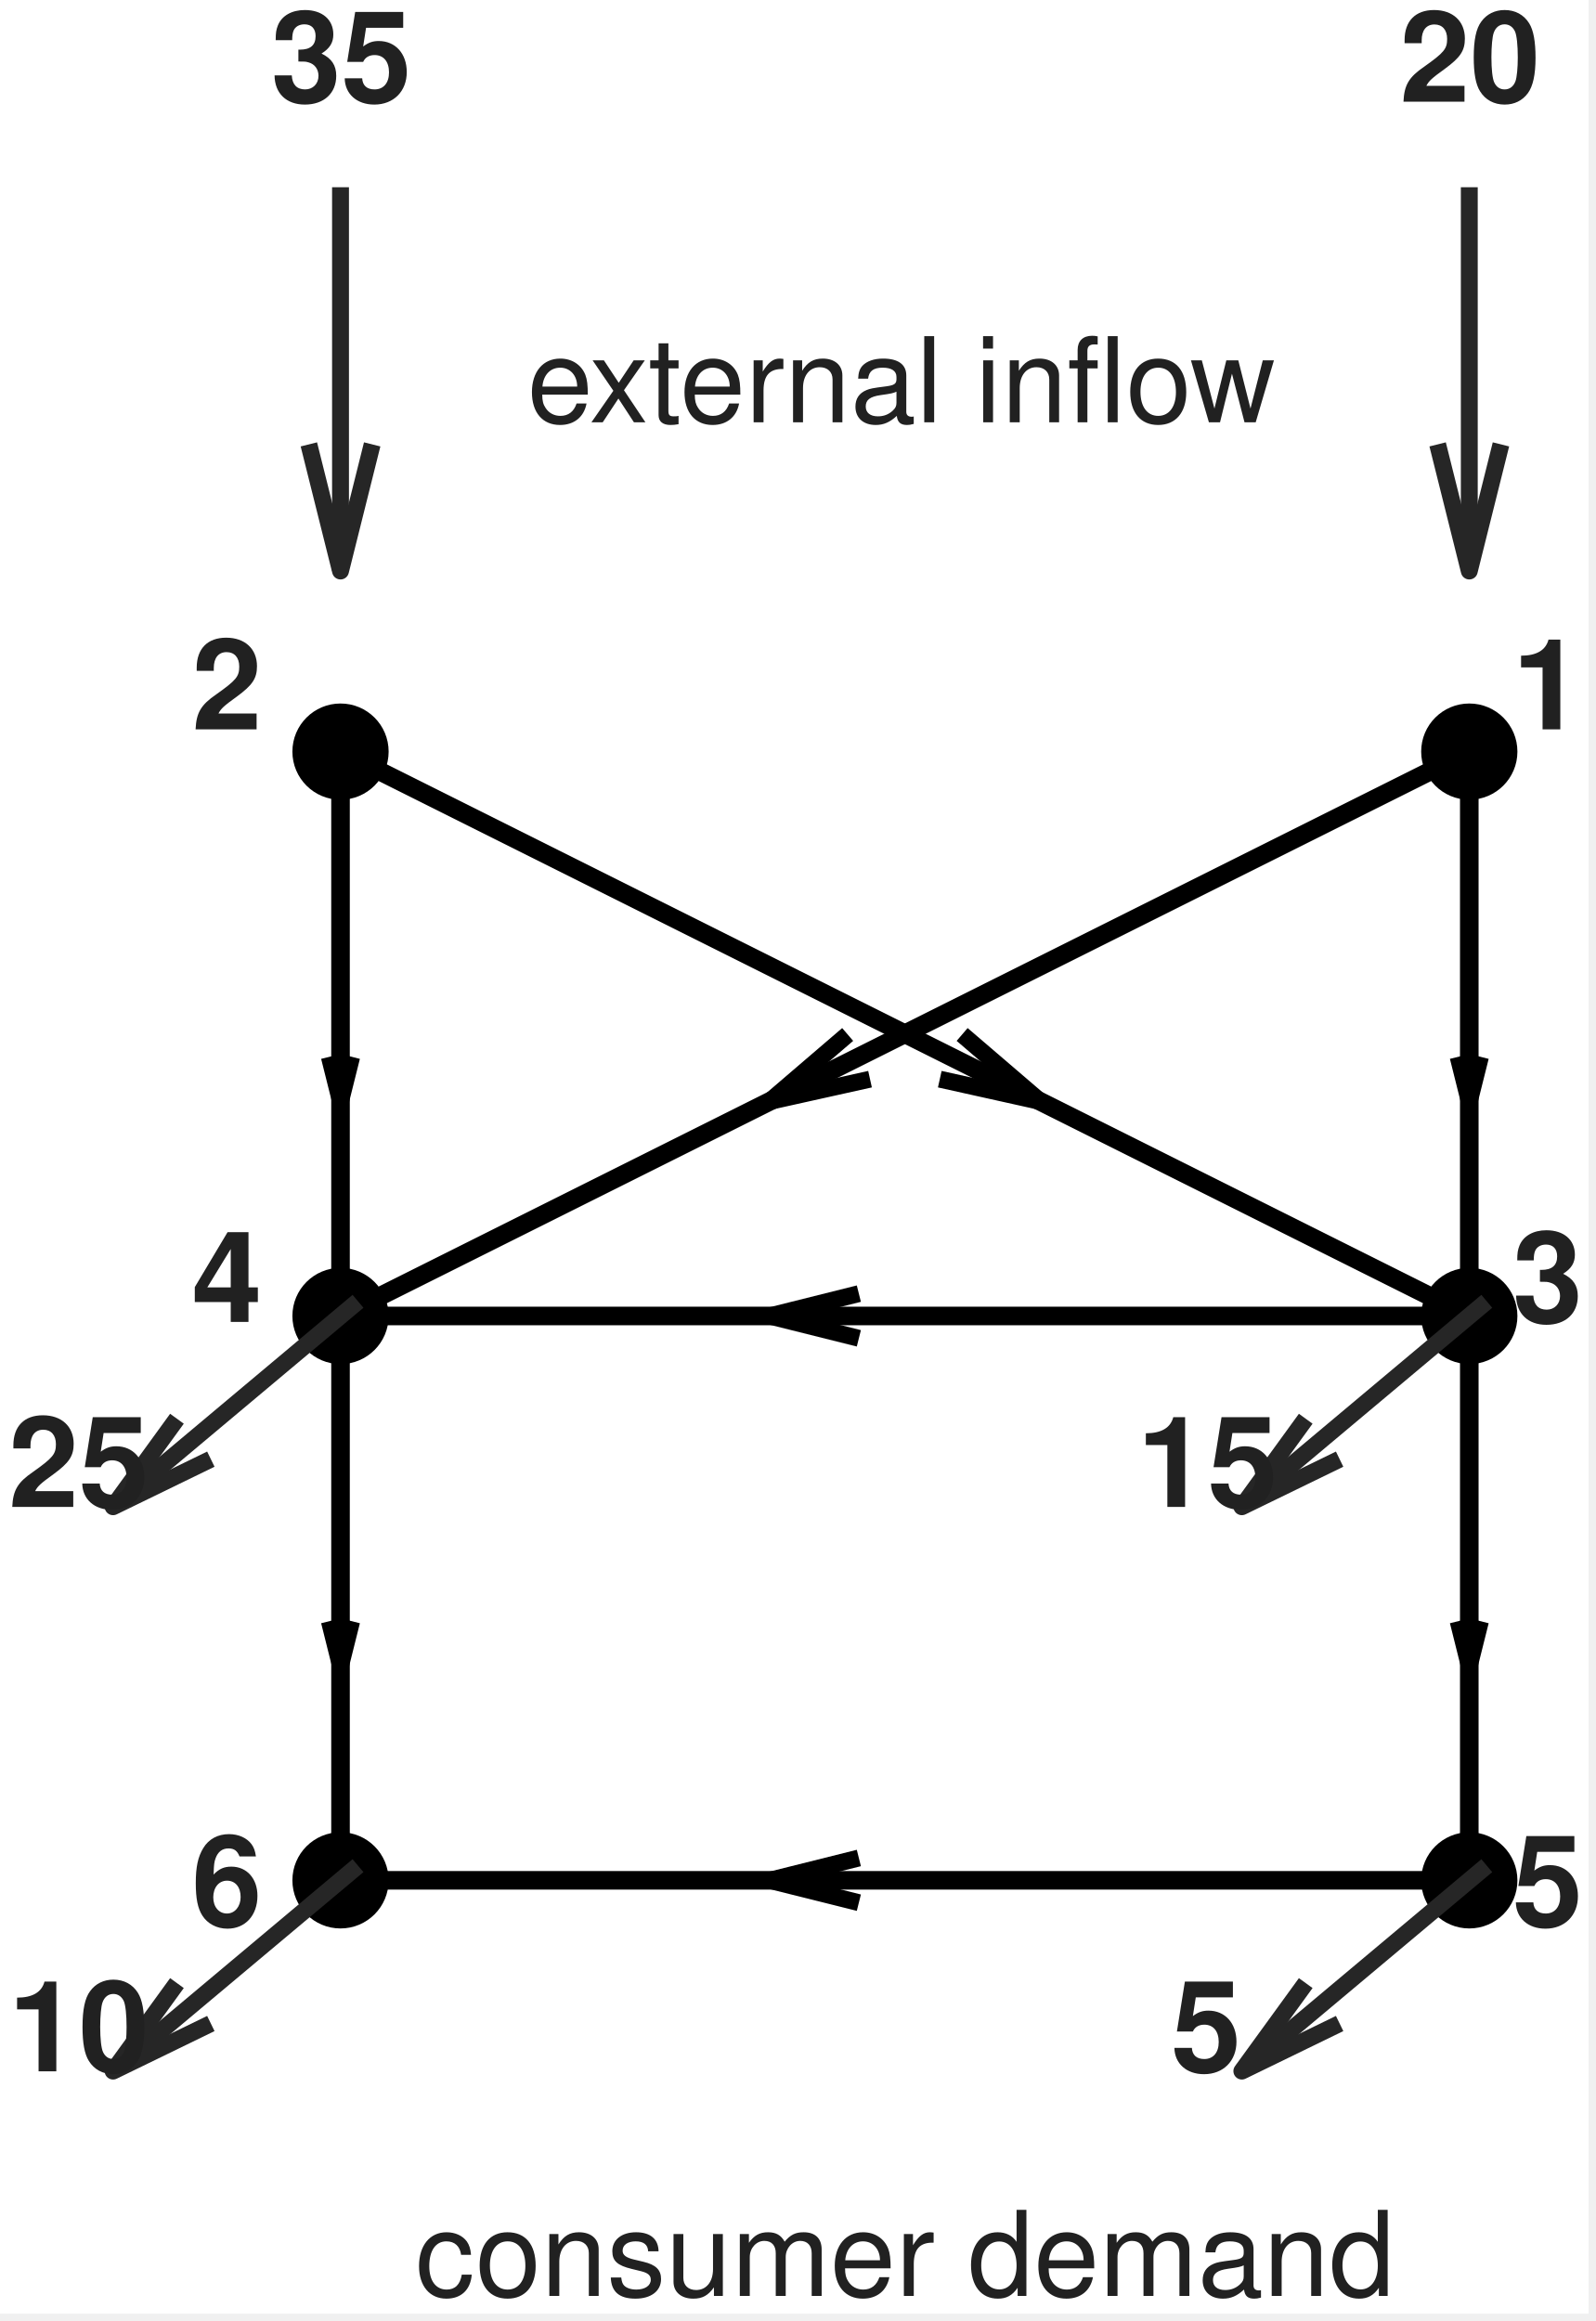
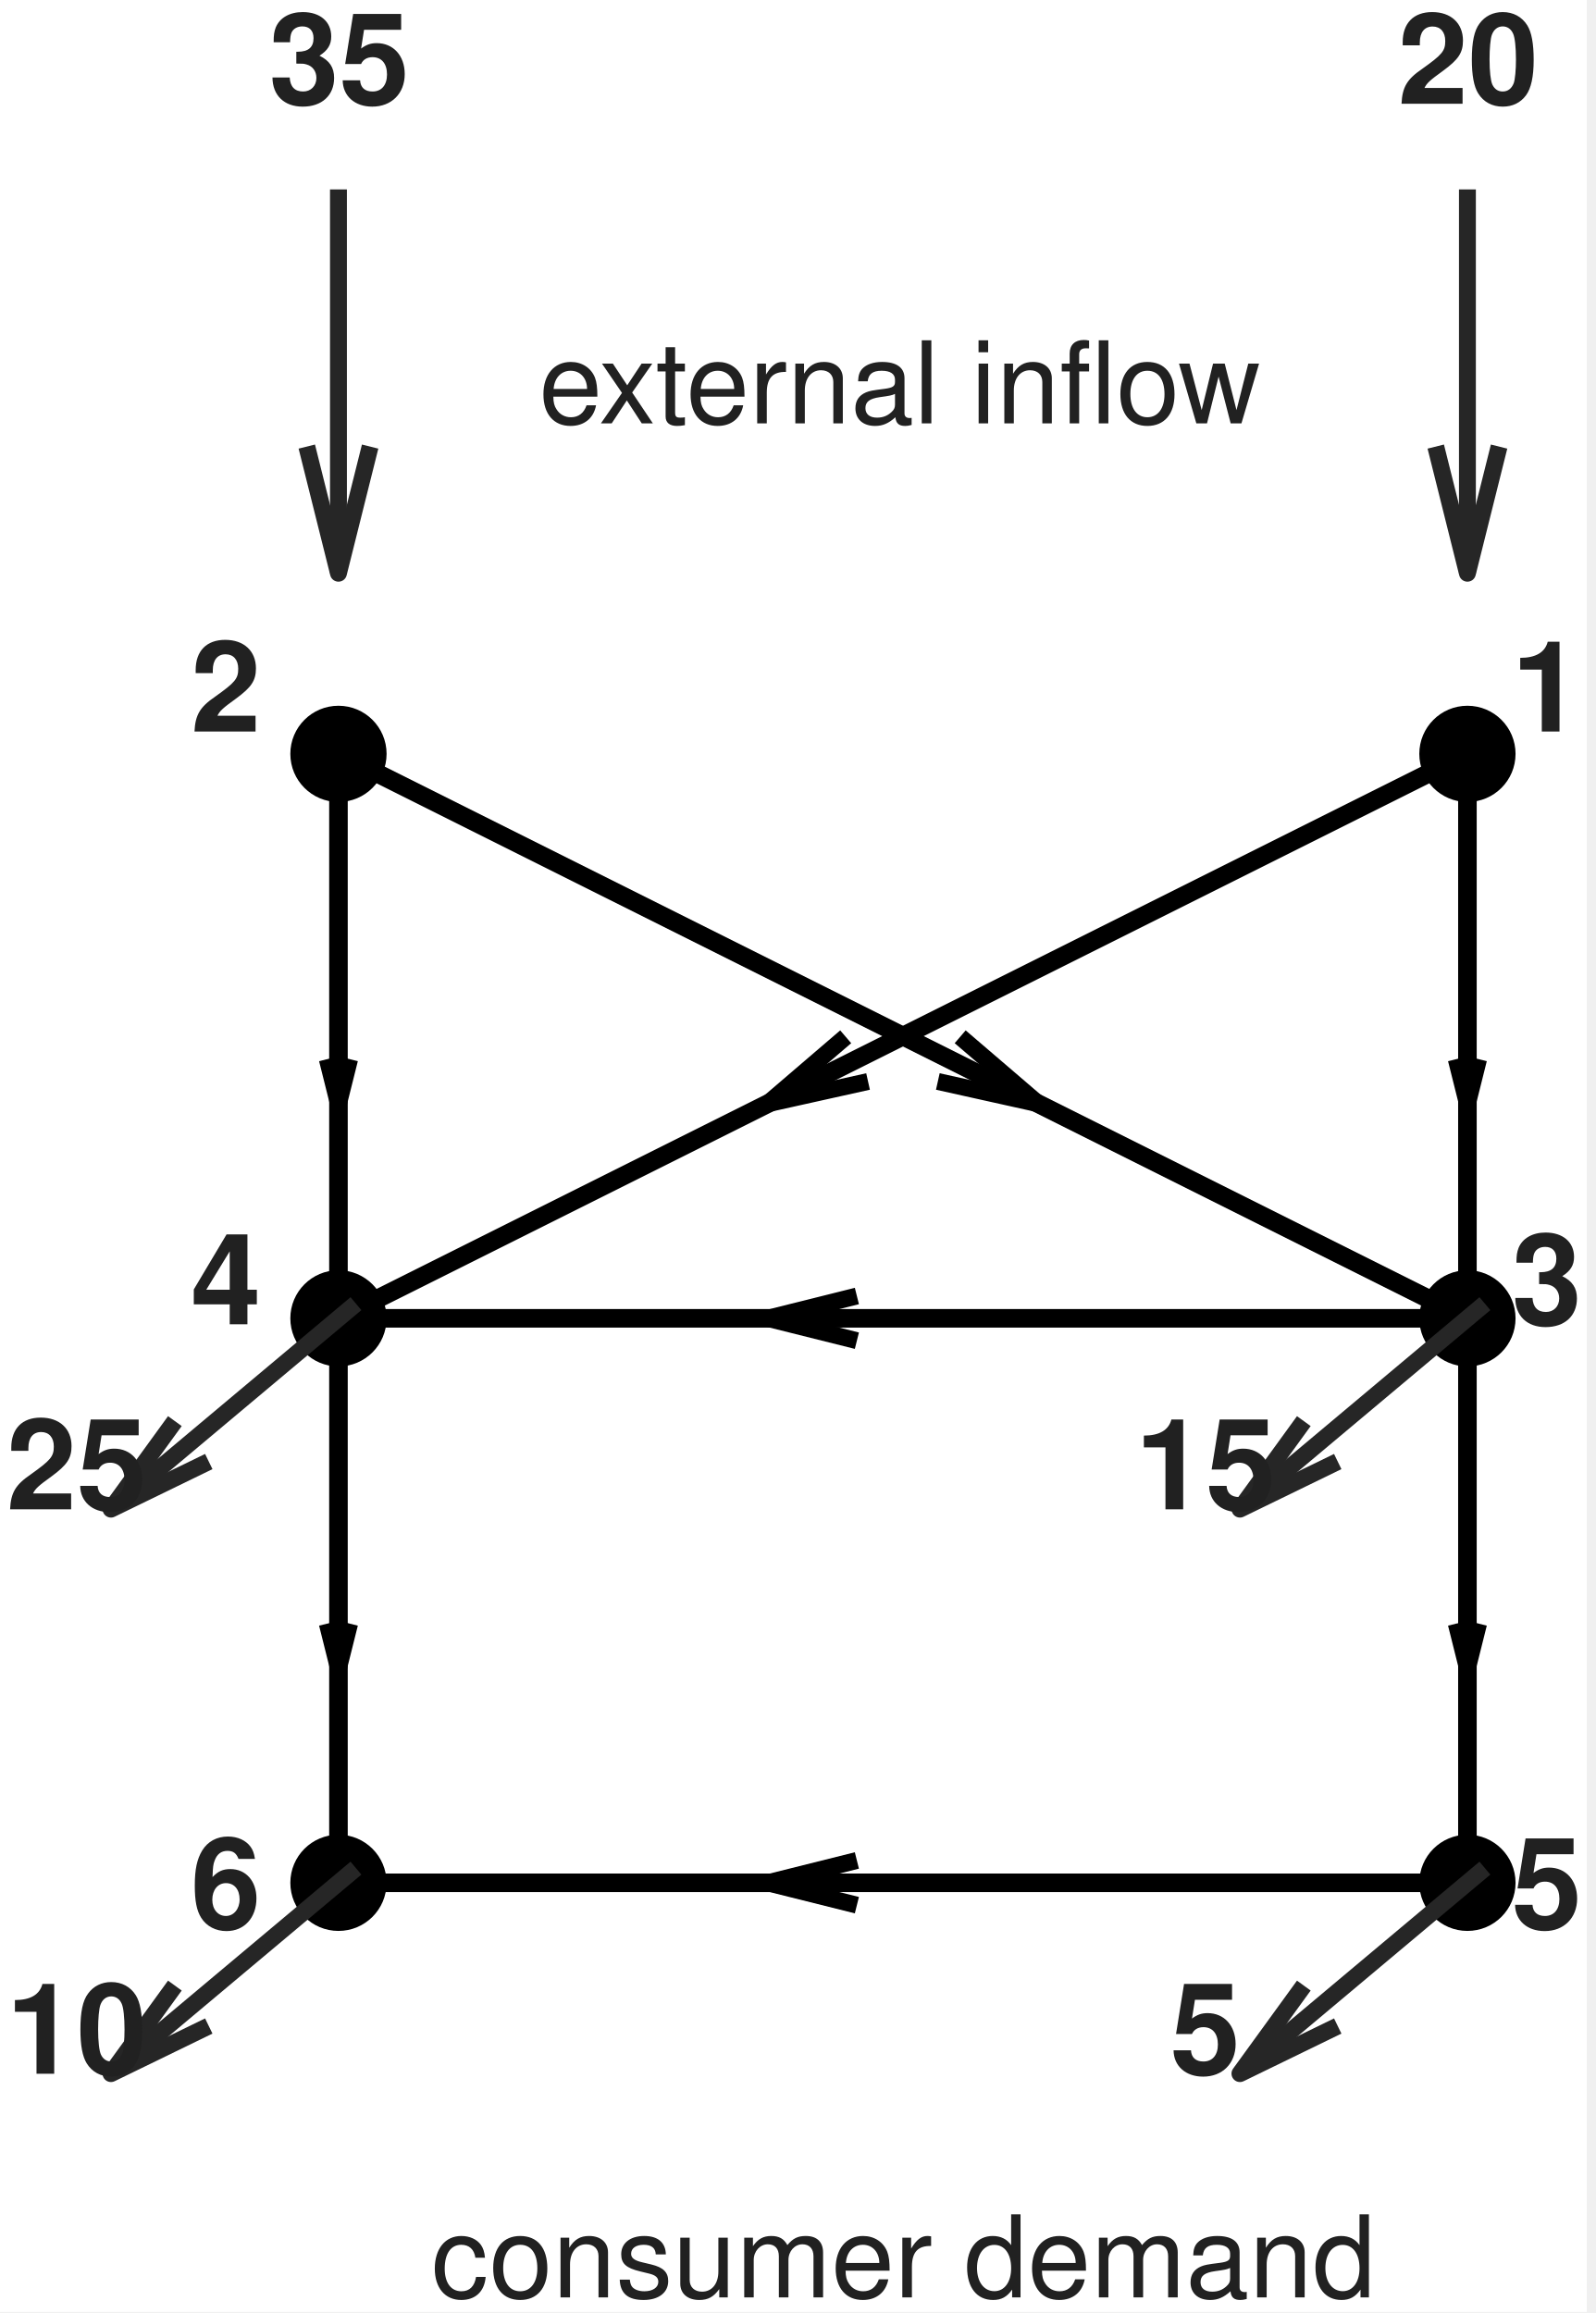
- <svg xmlns="http://www.w3.org/2000/svg" width="66.675mm" height="97.014mm" viewBox="0 0 189 275" version="1.1">
+ <svg xmlns="http://www.w3.org/2000/svg" width="66.675mm" height="96.661mm" viewBox="0 0 189 274" version="1.1">
  <defs>
</defs>
  <g fill="none" stroke="black" stroke-width="1" fill-rule="evenodd" stroke-linecap="square" stroke-linejoin="bevel">
-     <g fill="#ffffff" fill-opacity="1" stroke="none" transform="matrix(0.5,0,0,0.5,-98.2892,-23.3735)" font-family=".AppleSystemUIFont" font-size="13" font-weight="400" font-style="normal">
-       <path vector-effect="none" fill-rule="evenodd" d="M195,45 L573,45 L573,595 L195,595 L195,45" />
+     <g fill="#ffffff" fill-opacity="1" stroke="none" transform="matrix(0.75,0,0,0.75,-98.5392,-23.1235)" font-family=".AppleSystemUIFont" font-size="13" font-weight="400" font-style="normal">
+       <path vector-effect="none" fill-rule="evenodd" d="M130,29 L382,29 L382,396 L130,396 L130,29" />
    </g>
-     <g fill="#000000" fill-opacity="1" stroke="#000000" stroke-opacity="1" stroke-width="4.4" stroke-linecap="butt" stroke-linejoin="round" transform="matrix(0.5,0,0,0.5,-98.2892,-23.3735)" font-family=".AppleSystemUIFont" font-size="13" font-weight="400" font-style="normal">
-       <polyline fill="none" vector-effect="none" points="544.735,224.855 544.735,358.59 " />
+     <g fill="#000000" fill-opacity="1" stroke="#000000" stroke-opacity="1" stroke-width="2.933" stroke-linecap="butt" stroke-linejoin="round" transform="matrix(0.75,0,0,0.75,-98.5392,-23.1235)" font-family=".AppleSystemUIFont" font-size="13" font-weight="400" font-style="normal">
+       <polyline fill="none" vector-effect="none" points="363.157,149.904 363.157,239.06 " />
    </g>
-     <g fill="none" stroke="#000000" stroke-opacity="1" stroke-width="4" stroke-linecap="butt" stroke-linejoin="round" transform="matrix(0.5,0,0,0.5,-98.2892,-23.3735)" font-family=".AppleSystemUIFont" font-size="13" font-weight="400" font-style="normal">
-       <polyline fill="none" vector-effect="none" points="547.383,297.179 544.735,307.771 542.087,297.179 " />
+     <g fill="none" stroke="#000000" stroke-opacity="1" stroke-width="2.667" stroke-linecap="butt" stroke-linejoin="round" transform="matrix(0.75,0,0,0.75,-98.5392,-23.1235)" font-family=".AppleSystemUIFont" font-size="13" font-weight="400" font-style="normal">
+       <polyline fill="none" vector-effect="none" points="364.922,198.12 363.157,205.181 361.391,198.12 " />
    </g>
-     <g fill="#000000" fill-opacity="1" stroke="#000000" stroke-opacity="1" stroke-width="4" stroke-linecap="butt" stroke-linejoin="round" transform="matrix(0.5,0,0,0.5,-98.2892,-23.3735)" font-family=".AppleSystemUIFont" font-size="13" font-weight="400" font-style="normal">
-       <polyline fill="none" vector-effect="none" points="544.735,275.675 544.735,307.771 " />
+     <g fill="#000000" fill-opacity="1" stroke="#000000" stroke-opacity="1" stroke-width="2.667" stroke-linecap="butt" stroke-linejoin="round" transform="matrix(0.75,0,0,0.75,-98.5392,-23.1235)" font-family=".AppleSystemUIFont" font-size="13" font-weight="400" font-style="normal">
+       <polyline fill="none" vector-effect="none" points="363.157,183.783 363.157,205.181 " />
    </g>
-     <g fill="#000000" fill-opacity="1" stroke="#000000" stroke-opacity="1" stroke-width="4.4" stroke-linecap="butt" stroke-linejoin="round" transform="matrix(0.5,0,0,0.5,-98.2892,-23.3735)" font-family=".AppleSystemUIFont" font-size="13" font-weight="400" font-style="normal">
-       <polyline fill="none" vector-effect="none" points="544.735,224.855 277.265,358.59 " />
+     <g fill="#000000" fill-opacity="1" stroke="#000000" stroke-opacity="1" stroke-width="2.933" stroke-linecap="butt" stroke-linejoin="round" transform="matrix(0.75,0,0,0.75,-98.5392,-23.1235)" font-family=".AppleSystemUIFont" font-size="13" font-weight="400" font-style="normal">
+       <polyline fill="none" vector-effect="none" points="363.157,149.904 184.843,239.06 " />
    </g>
-     <g fill="none" stroke="#000000" stroke-opacity="1" stroke-width="4" stroke-linecap="butt" stroke-linejoin="round" transform="matrix(0.5,0,0,0.5,-98.2892,-23.3735)" font-family=".AppleSystemUIFont" font-size="13" font-weight="400" font-style="normal">
-       <polyline fill="none" vector-effect="none" points="402.735,302.475 378.904,307.771 397.439,291.883 " />
+     <g fill="none" stroke="#000000" stroke-opacity="1" stroke-width="2.667" stroke-linecap="butt" stroke-linejoin="round" transform="matrix(0.75,0,0,0.75,-98.5392,-23.1235)" font-family=".AppleSystemUIFont" font-size="13" font-weight="400" font-style="normal">
+       <polyline fill="none" vector-effect="none" points="268.49,201.65 252.602,205.181 264.96,194.589 " />
    </g>
-     <g fill="#000000" fill-opacity="1" stroke="#000000" stroke-opacity="1" stroke-width="4" stroke-linecap="butt" stroke-linejoin="round" transform="matrix(0.5,0,0,0.5,-98.2892,-23.3735)" font-family=".AppleSystemUIFont" font-size="13" font-weight="400" font-style="normal">
-       <polyline fill="none" vector-effect="none" points="443.096,275.675 378.904,307.771 " />
+     <g fill="#000000" fill-opacity="1" stroke="#000000" stroke-opacity="1" stroke-width="2.667" stroke-linecap="butt" stroke-linejoin="round" transform="matrix(0.75,0,0,0.75,-98.5392,-23.1235)" font-family=".AppleSystemUIFont" font-size="13" font-weight="400" font-style="normal">
+       <polyline fill="none" vector-effect="none" points="295.398,183.783 252.602,205.181 " />
    </g>
-     <g fill="#000000" fill-opacity="1" stroke="#000000" stroke-opacity="1" stroke-width="4.4" stroke-linecap="butt" stroke-linejoin="round" transform="matrix(0.5,0,0,0.5,-98.2892,-23.3735)" font-family=".AppleSystemUIFont" font-size="13" font-weight="400" font-style="normal">
-       <polyline fill="none" vector-effect="none" points="277.265,224.855 544.735,358.59 " />
+     <g fill="#000000" fill-opacity="1" stroke="#000000" stroke-opacity="1" stroke-width="2.933" stroke-linecap="butt" stroke-linejoin="round" transform="matrix(0.75,0,0,0.75,-98.5392,-23.1235)" font-family=".AppleSystemUIFont" font-size="13" font-weight="400" font-style="normal">
+       <polyline fill="none" vector-effect="none" points="184.843,149.904 363.157,239.06 " />
    </g>
-     <g fill="none" stroke="#000000" stroke-opacity="1" stroke-width="4" stroke-linecap="butt" stroke-linejoin="round" transform="matrix(0.5,0,0,0.5,-98.2892,-23.3735)" font-family=".AppleSystemUIFont" font-size="13" font-weight="400" font-style="normal">
-       <polyline fill="none" vector-effect="none" points="424.561,291.883 443.096,307.771 419.265,302.475 " />
+     <g fill="none" stroke="#000000" stroke-opacity="1" stroke-width="2.667" stroke-linecap="butt" stroke-linejoin="round" transform="matrix(0.75,0,0,0.75,-98.5392,-23.1235)" font-family=".AppleSystemUIFont" font-size="13" font-weight="400" font-style="normal">
+       <polyline fill="none" vector-effect="none" points="283.04,194.589 295.398,205.181 279.51,201.65 " />
    </g>
-     <g fill="#000000" fill-opacity="1" stroke="#000000" stroke-opacity="1" stroke-width="4" stroke-linecap="butt" stroke-linejoin="round" transform="matrix(0.5,0,0,0.5,-98.2892,-23.3735)" font-family=".AppleSystemUIFont" font-size="13" font-weight="400" font-style="normal">
-       <polyline fill="none" vector-effect="none" points="378.904,275.675 443.096,307.771 " />
+     <g fill="#000000" fill-opacity="1" stroke="#000000" stroke-opacity="1" stroke-width="2.667" stroke-linecap="butt" stroke-linejoin="round" transform="matrix(0.75,0,0,0.75,-98.5392,-23.1235)" font-family=".AppleSystemUIFont" font-size="13" font-weight="400" font-style="normal">
+       <polyline fill="none" vector-effect="none" points="252.602,183.783 295.398,205.181 " />
    </g>
-     <g fill="#000000" fill-opacity="1" stroke="#000000" stroke-opacity="1" stroke-width="4.4" stroke-linecap="butt" stroke-linejoin="round" transform="matrix(0.5,0,0,0.5,-98.2892,-23.3735)" font-family=".AppleSystemUIFont" font-size="13" font-weight="400" font-style="normal">
-       <polyline fill="none" vector-effect="none" points="277.265,224.855 277.265,358.59 " />
+     <g fill="#000000" fill-opacity="1" stroke="#000000" stroke-opacity="1" stroke-width="2.933" stroke-linecap="butt" stroke-linejoin="round" transform="matrix(0.75,0,0,0.75,-98.5392,-23.1235)" font-family=".AppleSystemUIFont" font-size="13" font-weight="400" font-style="normal">
+       <polyline fill="none" vector-effect="none" points="184.843,149.904 184.843,239.06 " />
    </g>
-     <g fill="none" stroke="#000000" stroke-opacity="1" stroke-width="4" stroke-linecap="butt" stroke-linejoin="round" transform="matrix(0.5,0,0,0.5,-98.2892,-23.3735)" font-family=".AppleSystemUIFont" font-size="13" font-weight="400" font-style="normal">
-       <polyline fill="none" vector-effect="none" points="279.913,297.179 277.265,307.771 274.617,297.179 " />
+     <g fill="none" stroke="#000000" stroke-opacity="1" stroke-width="2.667" stroke-linecap="butt" stroke-linejoin="round" transform="matrix(0.75,0,0,0.75,-98.5392,-23.1235)" font-family=".AppleSystemUIFont" font-size="13" font-weight="400" font-style="normal">
+       <polyline fill="none" vector-effect="none" points="186.609,198.12 184.843,205.181 183.078,198.12 " />
    </g>
-     <g fill="#000000" fill-opacity="1" stroke="#000000" stroke-opacity="1" stroke-width="4" stroke-linecap="butt" stroke-linejoin="round" transform="matrix(0.5,0,0,0.5,-98.2892,-23.3735)" font-family=".AppleSystemUIFont" font-size="13" font-weight="400" font-style="normal">
-       <polyline fill="none" vector-effect="none" points="277.265,275.675 277.265,307.771 " />
+     <g fill="#000000" fill-opacity="1" stroke="#000000" stroke-opacity="1" stroke-width="2.667" stroke-linecap="butt" stroke-linejoin="round" transform="matrix(0.75,0,0,0.75,-98.5392,-23.1235)" font-family=".AppleSystemUIFont" font-size="13" font-weight="400" font-style="normal">
+       <polyline fill="none" vector-effect="none" points="184.843,183.783 184.843,205.181 " />
    </g>
-     <g fill="#000000" fill-opacity="1" stroke="#000000" stroke-opacity="1" stroke-width="4.4" stroke-linecap="butt" stroke-linejoin="round" transform="matrix(0.5,0,0,0.5,-98.2892,-23.3735)" font-family=".AppleSystemUIFont" font-size="13" font-weight="400" font-style="normal">
-       <polyline fill="none" vector-effect="none" points="544.735,358.59 277.265,358.59 " />
+     <g fill="#000000" fill-opacity="1" stroke="#000000" stroke-opacity="1" stroke-width="2.933" stroke-linecap="butt" stroke-linejoin="round" transform="matrix(0.75,0,0,0.75,-98.5392,-23.1235)" font-family=".AppleSystemUIFont" font-size="13" font-weight="400" font-style="normal">
+       <polyline fill="none" vector-effect="none" points="363.157,239.06 184.843,239.06 " />
    </g>
-     <g fill="none" stroke="#000000" stroke-opacity="1" stroke-width="4" stroke-linecap="butt" stroke-linejoin="round" transform="matrix(0.5,0,0,0.5,-98.2892,-23.3735)" font-family=".AppleSystemUIFont" font-size="13" font-weight="400" font-style="normal">
-       <polyline fill="none" vector-effect="none" points="400.087,363.886 378.904,358.59 400.087,353.294 " />
+     <g fill="none" stroke="#000000" stroke-opacity="1" stroke-width="2.667" stroke-linecap="butt" stroke-linejoin="round" transform="matrix(0.75,0,0,0.75,-98.5392,-23.1235)" font-family=".AppleSystemUIFont" font-size="13" font-weight="400" font-style="normal">
+       <polyline fill="none" vector-effect="none" points="266.725,242.591 252.602,239.06 266.725,235.53 " />
    </g>
-     <g fill="#000000" fill-opacity="1" stroke="#000000" stroke-opacity="1" stroke-width="4" stroke-linecap="butt" stroke-linejoin="round" transform="matrix(0.5,0,0,0.5,-98.2892,-23.3735)" font-family=".AppleSystemUIFont" font-size="13" font-weight="400" font-style="normal">
-       <polyline fill="none" vector-effect="none" points="443.096,358.59 378.904,358.59 " />
+     <g fill="#000000" fill-opacity="1" stroke="#000000" stroke-opacity="1" stroke-width="2.667" stroke-linecap="butt" stroke-linejoin="round" transform="matrix(0.75,0,0,0.75,-98.5392,-23.1235)" font-family=".AppleSystemUIFont" font-size="13" font-weight="400" font-style="normal">
+       <polyline fill="none" vector-effect="none" points="295.398,239.06 252.602,239.06 " />
    </g>
-     <g fill="#000000" fill-opacity="1" stroke="#000000" stroke-opacity="1" stroke-width="4.4" stroke-linecap="butt" stroke-linejoin="round" transform="matrix(0.5,0,0,0.5,-98.2892,-23.3735)" font-family=".AppleSystemUIFont" font-size="13" font-weight="400" font-style="normal">
-       <polyline fill="none" vector-effect="none" points="544.735,358.59 544.735,492.325 " />
+     <g fill="#000000" fill-opacity="1" stroke="#000000" stroke-opacity="1" stroke-width="2.933" stroke-linecap="butt" stroke-linejoin="round" transform="matrix(0.75,0,0,0.75,-98.5392,-23.1235)" font-family=".AppleSystemUIFont" font-size="13" font-weight="400" font-style="normal">
+       <polyline fill="none" vector-effect="none" points="363.157,239.06 363.157,328.217 " />
    </g>
-     <g fill="none" stroke="#000000" stroke-opacity="1" stroke-width="4" stroke-linecap="butt" stroke-linejoin="round" transform="matrix(0.5,0,0,0.5,-98.2892,-23.3735)" font-family=".AppleSystemUIFont" font-size="13" font-weight="400" font-style="normal">
-       <polyline fill="none" vector-effect="none" points="547.383,430.914 544.735,441.506 542.087,430.914 " />
+     <g fill="none" stroke="#000000" stroke-opacity="1" stroke-width="2.667" stroke-linecap="butt" stroke-linejoin="round" transform="matrix(0.75,0,0,0.75,-98.5392,-23.1235)" font-family=".AppleSystemUIFont" font-size="13" font-weight="400" font-style="normal">
+       <polyline fill="none" vector-effect="none" points="364.922,287.276 363.157,294.337 361.391,287.276 " />
    </g>
-     <g fill="#000000" fill-opacity="1" stroke="#000000" stroke-opacity="1" stroke-width="4" stroke-linecap="butt" stroke-linejoin="round" transform="matrix(0.5,0,0,0.5,-98.2892,-23.3735)" font-family=".AppleSystemUIFont" font-size="13" font-weight="400" font-style="normal">
-       <polyline fill="none" vector-effect="none" points="544.735,409.41 544.735,441.506 " />
+     <g fill="#000000" fill-opacity="1" stroke="#000000" stroke-opacity="1" stroke-width="2.667" stroke-linecap="butt" stroke-linejoin="round" transform="matrix(0.75,0,0,0.75,-98.5392,-23.1235)" font-family=".AppleSystemUIFont" font-size="13" font-weight="400" font-style="normal">
+       <polyline fill="none" vector-effect="none" points="363.157,272.94 363.157,294.337 " />
    </g>
-     <g fill="#000000" fill-opacity="1" stroke="#000000" stroke-opacity="1" stroke-width="4.4" stroke-linecap="butt" stroke-linejoin="round" transform="matrix(0.5,0,0,0.5,-98.2892,-23.3735)" font-family=".AppleSystemUIFont" font-size="13" font-weight="400" font-style="normal">
-       <polyline fill="none" vector-effect="none" points="277.265,358.59 277.265,492.325 " />
+     <g fill="#000000" fill-opacity="1" stroke="#000000" stroke-opacity="1" stroke-width="2.933" stroke-linecap="butt" stroke-linejoin="round" transform="matrix(0.75,0,0,0.75,-98.5392,-23.1235)" font-family=".AppleSystemUIFont" font-size="13" font-weight="400" font-style="normal">
+       <polyline fill="none" vector-effect="none" points="184.843,239.06 184.843,328.217 " />
    </g>
-     <g fill="none" stroke="#000000" stroke-opacity="1" stroke-width="4" stroke-linecap="butt" stroke-linejoin="round" transform="matrix(0.5,0,0,0.5,-98.2892,-23.3735)" font-family=".AppleSystemUIFont" font-size="13" font-weight="400" font-style="normal">
-       <polyline fill="none" vector-effect="none" points="279.913,430.914 277.265,441.506 274.617,430.914 " />
+     <g fill="none" stroke="#000000" stroke-opacity="1" stroke-width="2.667" stroke-linecap="butt" stroke-linejoin="round" transform="matrix(0.75,0,0,0.75,-98.5392,-23.1235)" font-family=".AppleSystemUIFont" font-size="13" font-weight="400" font-style="normal">
+       <polyline fill="none" vector-effect="none" points="186.609,287.276 184.843,294.337 183.078,287.276 " />
    </g>
-     <g fill="#000000" fill-opacity="1" stroke="#000000" stroke-opacity="1" stroke-width="4" stroke-linecap="butt" stroke-linejoin="round" transform="matrix(0.5,0,0,0.5,-98.2892,-23.3735)" font-family=".AppleSystemUIFont" font-size="13" font-weight="400" font-style="normal">
-       <polyline fill="none" vector-effect="none" points="277.265,409.41 277.265,441.506 " />
+     <g fill="#000000" fill-opacity="1" stroke="#000000" stroke-opacity="1" stroke-width="2.667" stroke-linecap="butt" stroke-linejoin="round" transform="matrix(0.75,0,0,0.75,-98.5392,-23.1235)" font-family=".AppleSystemUIFont" font-size="13" font-weight="400" font-style="normal">
+       <polyline fill="none" vector-effect="none" points="184.843,272.94 184.843,294.337 " />
    </g>
-     <g fill="#000000" fill-opacity="1" stroke="#000000" stroke-opacity="1" stroke-width="4.4" stroke-linecap="butt" stroke-linejoin="round" transform="matrix(0.5,0,0,0.5,-98.2892,-23.3735)" font-family=".AppleSystemUIFont" font-size="13" font-weight="400" font-style="normal">
-       <polyline fill="none" vector-effect="none" points="544.735,492.325 277.265,492.325 " />
+     <g fill="#000000" fill-opacity="1" stroke="#000000" stroke-opacity="1" stroke-width="2.933" stroke-linecap="butt" stroke-linejoin="round" transform="matrix(0.75,0,0,0.75,-98.5392,-23.1235)" font-family=".AppleSystemUIFont" font-size="13" font-weight="400" font-style="normal">
+       <polyline fill="none" vector-effect="none" points="363.157,328.217 184.843,328.217 " />
    </g>
-     <g fill="none" stroke="#000000" stroke-opacity="1" stroke-width="4" stroke-linecap="butt" stroke-linejoin="round" transform="matrix(0.5,0,0,0.5,-98.2892,-23.3735)" font-family=".AppleSystemUIFont" font-size="13" font-weight="400" font-style="normal">
-       <polyline fill="none" vector-effect="none" points="400.087,497.621 378.904,492.325 400.087,487.029 " />
+     <g fill="none" stroke="#000000" stroke-opacity="1" stroke-width="2.667" stroke-linecap="butt" stroke-linejoin="round" transform="matrix(0.75,0,0,0.75,-98.5392,-23.1235)" font-family=".AppleSystemUIFont" font-size="13" font-weight="400" font-style="normal">
+       <polyline fill="none" vector-effect="none" points="266.725,331.747 252.602,328.217 266.725,324.686 " />
    </g>
-     <g fill="#000000" fill-opacity="1" stroke="#000000" stroke-opacity="1" stroke-width="4" stroke-linecap="butt" stroke-linejoin="round" transform="matrix(0.5,0,0,0.5,-98.2892,-23.3735)" font-family=".AppleSystemUIFont" font-size="13" font-weight="400" font-style="normal">
-       <polyline fill="none" vector-effect="none" points="443.096,492.325 378.904,492.325 " />
+     <g fill="#000000" fill-opacity="1" stroke="#000000" stroke-opacity="1" stroke-width="2.667" stroke-linecap="butt" stroke-linejoin="round" transform="matrix(0.75,0,0,0.75,-98.5392,-23.1235)" font-family=".AppleSystemUIFont" font-size="13" font-weight="400" font-style="normal">
+       <polyline fill="none" vector-effect="none" points="295.398,328.217 252.602,328.217 " />
    </g>
-     <g fill="#000000" fill-opacity="1" stroke="none" transform="matrix(0.5,0,0,0.5,-98.2892,-23.3735)" font-family=".AppleSystemUIFont" font-size="13" font-weight="400" font-style="normal">
-       <circle cx="544.735" cy="224.855" r="11.402" />
-       <circle cx="277.265" cy="224.855" r="11.402" />
-       <circle cx="544.735" cy="358.59" r="11.402" />
-       <circle cx="277.265" cy="358.59" r="11.402" />
-       <circle cx="544.735" cy="492.325" r="11.402" />
-       <circle cx="277.265" cy="492.325" r="11.402" />
+     <g fill="#000000" fill-opacity="1" stroke="none" transform="matrix(0.75,0,0,0.75,-98.5392,-23.1235)" font-family=".AppleSystemUIFont" font-size="13" font-weight="400" font-style="normal">
+       <circle cx="363.157" cy="149.904" r="7.601" />
+       <circle cx="184.843" cy="149.904" r="7.601" />
+       <circle cx="363.157" cy="239.06" r="7.601" />
+       <circle cx="184.843" cy="239.06" r="7.601" />
+       <circle cx="363.157" cy="328.217" r="7.601" />
+       <circle cx="184.843" cy="328.217" r="7.601" />
    </g>
-     <g fill="#212121" fill-opacity="1" stroke="#212121" stroke-opacity="1" stroke-width="1" stroke-linecap="square" stroke-linejoin="bevel" transform="matrix(0.5,0,0,0.5,179.19,86.3675)" font-family="Helvetica" font-size="30" font-weight="700" font-style="normal">
-       <text fill="#212121" fill-opacity="1" stroke="none" xml:space="preserve" x="0" y="0.094" font-family="Helvetica" font-size="30" font-weight="700" font-style="normal">1</text>
+     <g fill="#212121" fill-opacity="1" stroke="#212121" stroke-opacity="1" stroke-width="1" stroke-linecap="square" stroke-linejoin="bevel" transform="matrix(0.75,0,0,0.75,179.065,86.3675)" font-family="Helvetica" font-size="20" font-weight="700" font-style="normal">
+       <text fill="#212121" fill-opacity="1" stroke="none" xml:space="preserve" x="0" y="0.391" font-family="Helvetica" font-size="20" font-weight="700" font-style="normal">1</text>
    </g>
-     <g fill="#212121" fill-opacity="1" stroke="#212121" stroke-opacity="1" stroke-width="1" stroke-linecap="square" stroke-linejoin="bevel" transform="matrix(0.5,0,0,0.5,22.7199,86.3675)" font-family="Helvetica" font-size="30" font-weight="700" font-style="normal">
-       <text fill="#212121" fill-opacity="1" stroke="none" xml:space="preserve" x="0" y="0.094" font-family="Helvetica" font-size="30" font-weight="700" font-style="normal">2</text>
+     <g fill="#212121" fill-opacity="1" stroke="#212121" stroke-opacity="1" stroke-width="1" stroke-linecap="square" stroke-linejoin="bevel" transform="matrix(0.75,0,0,0.75,22.5949,86.3675)" font-family="Helvetica" font-size="20" font-weight="700" font-style="normal">
+       <text fill="#212121" fill-opacity="1" stroke="none" xml:space="preserve" x="0" y="0.391" font-family="Helvetica" font-size="20" font-weight="700" font-style="normal">2</text>
    </g>
-     <g fill="#212121" fill-opacity="1" stroke="#212121" stroke-opacity="1" stroke-width="1" stroke-linecap="square" stroke-linejoin="bevel" transform="matrix(0.5,0,0,0.5,179.19,156.578)" font-family="Helvetica" font-size="30" font-weight="700" font-style="normal">
-       <text fill="#212121" fill-opacity="1" stroke="none" xml:space="preserve" x="0" y="0.094" font-family="Helvetica" font-size="30" font-weight="700" font-style="normal">3</text>
+     <g fill="#212121" fill-opacity="1" stroke="#212121" stroke-opacity="1" stroke-width="1" stroke-linecap="square" stroke-linejoin="bevel" transform="matrix(0.75,0,0,0.75,179.065,156.578)" font-family="Helvetica" font-size="20" font-weight="700" font-style="normal">
+       <text fill="#212121" fill-opacity="1" stroke="none" xml:space="preserve" x="0" y="0.391" font-family="Helvetica" font-size="20" font-weight="700" font-style="normal">3</text>
    </g>
-     <g fill="#212121" fill-opacity="1" stroke="#212121" stroke-opacity="1" stroke-width="1" stroke-linecap="square" stroke-linejoin="bevel" transform="matrix(0.5,0,0,0.5,22.7199,156.578)" font-family="Helvetica" font-size="30" font-weight="700" font-style="normal">
-       <text fill="#212121" fill-opacity="1" stroke="none" xml:space="preserve" x="0" y="0.094" font-family="Helvetica" font-size="30" font-weight="700" font-style="normal">4</text>
+     <g fill="#212121" fill-opacity="1" stroke="#212121" stroke-opacity="1" stroke-width="1" stroke-linecap="square" stroke-linejoin="bevel" transform="matrix(0.75,0,0,0.75,22.5949,156.578)" font-family="Helvetica" font-size="20" font-weight="700" font-style="normal">
+       <text fill="#212121" fill-opacity="1" stroke="none" xml:space="preserve" x="0" y="0.391" font-family="Helvetica" font-size="20" font-weight="700" font-style="normal">4</text>
    </g>
-     <g fill="#212121" fill-opacity="1" stroke="#212121" stroke-opacity="1" stroke-width="1" stroke-linecap="square" stroke-linejoin="bevel" transform="matrix(0.5,0,0,0.5,179.19,228.126)" font-family="Helvetica" font-size="30" font-weight="700" font-style="normal">
-       <text fill="#212121" fill-opacity="1" stroke="none" xml:space="preserve" x="0" y="0.094" font-family="Helvetica" font-size="30" font-weight="700" font-style="normal">5</text>
+     <g fill="#212121" fill-opacity="1" stroke="#212121" stroke-opacity="1" stroke-width="1" stroke-linecap="square" stroke-linejoin="bevel" transform="matrix(0.75,0,0,0.75,179.065,228.127)" font-family="Helvetica" font-size="20" font-weight="700" font-style="normal">
+       <text fill="#212121" fill-opacity="1" stroke="none" xml:space="preserve" x="0" y="0.391" font-family="Helvetica" font-size="20" font-weight="700" font-style="normal">5</text>
    </g>
-     <g fill="#212121" fill-opacity="1" stroke="#212121" stroke-opacity="1" stroke-width="1" stroke-linecap="square" stroke-linejoin="bevel" transform="matrix(0.5,0,0,0.5,22.7199,228.126)" font-family="Helvetica" font-size="30" font-weight="700" font-style="normal">
-       <text fill="#212121" fill-opacity="1" stroke="none" xml:space="preserve" x="0" y="0.094" font-family="Helvetica" font-size="30" font-weight="700" font-style="normal">6</text>
+     <g fill="#212121" fill-opacity="1" stroke="#212121" stroke-opacity="1" stroke-width="1" stroke-linecap="square" stroke-linejoin="bevel" transform="matrix(0.75,0,0,0.75,22.5949,228.127)" font-family="Helvetica" font-size="20" font-weight="700" font-style="normal">
+       <text fill="#212121" fill-opacity="1" stroke="none" xml:space="preserve" x="0" y="0.391" font-family="Helvetica" font-size="20" font-weight="700" font-style="normal">6</text>
    </g>
-     <g fill="none" stroke="#262626" stroke-opacity="1" stroke-width="4" stroke-linecap="butt" stroke-linejoin="round" transform="matrix(0.5,0,0,0.5,-98.2892,-23.3735)" font-family="Helvetica" font-size="30" font-weight="700" font-style="normal">
-       <polyline fill="none" vector-effect="none" points="552.237,152.05 544.735,182.06 537.232,152.05 " />
+     <g fill="none" stroke="#262626" stroke-opacity="1" stroke-width="2.667" stroke-linecap="butt" stroke-linejoin="round" transform="matrix(0.75,0,0,0.75,-98.5392,-23.1235)" font-family="Helvetica" font-size="20" font-weight="700" font-style="normal">
+       <polyline fill="none" vector-effect="none" points="368.158,101.367 363.157,121.373 358.155,101.367 " />
    </g>
-     <g fill="#262626" fill-opacity="1" stroke="#262626" stroke-opacity="1" stroke-width="4" stroke-linecap="butt" stroke-linejoin="round" transform="matrix(0.5,0,0,0.5,-98.2892,-23.3735)" font-family="Helvetica" font-size="30" font-weight="700" font-style="normal">
-       <polyline fill="none" vector-effect="none" points="544.735,91.121 544.735,182.06 " />
+     <g fill="#262626" fill-opacity="1" stroke="#262626" stroke-opacity="1" stroke-width="2.667" stroke-linecap="butt" stroke-linejoin="round" transform="matrix(0.75,0,0,0.75,-98.5392,-23.1235)" font-family="Helvetica" font-size="20" font-weight="700" font-style="normal">
+       <polyline fill="none" vector-effect="none" points="363.157,60.747 363.157,121.373 " />
    </g>
-     <g fill="#212121" fill-opacity="1" stroke="#212121" stroke-opacity="1" stroke-width="1" stroke-linecap="square" stroke-linejoin="bevel" transform="matrix(0.5,0,0,0.5,165.828,12)" font-family="Helvetica" font-size="30" font-weight="700" font-style="normal">
-       <text fill="#212121" fill-opacity="1" stroke="none" xml:space="preserve" x="0" y="0.094" font-family="Helvetica" font-size="30" font-weight="700" font-style="normal">20</text>
+     <g fill="#212121" fill-opacity="1" stroke="#212121" stroke-opacity="1" stroke-width="1" stroke-linecap="square" stroke-linejoin="bevel" transform="matrix(0.75,0,0,0.75,165.578,12)" font-family="Helvetica" font-size="20" font-weight="700" font-style="normal">
+       <text fill="#212121" fill-opacity="1" stroke="none" xml:space="preserve" x="0" y="0.391" font-family="Helvetica" font-size="20" font-weight="700" font-style="normal">20</text>
    </g>
-     <g fill="none" stroke="#262626" stroke-opacity="1" stroke-width="4" stroke-linecap="butt" stroke-linejoin="round" transform="matrix(0.5,0,0,0.5,-98.2892,-23.3735)" font-family="Helvetica" font-size="30" font-weight="700" font-style="normal">
-       <polyline fill="none" vector-effect="none" points="284.768,152.05 277.265,182.06 269.763,152.05 " />
+     <g fill="none" stroke="#262626" stroke-opacity="1" stroke-width="2.667" stroke-linecap="butt" stroke-linejoin="round" transform="matrix(0.75,0,0,0.75,-98.5392,-23.1235)" font-family="Helvetica" font-size="20" font-weight="700" font-style="normal">
+       <polyline fill="none" vector-effect="none" points="189.845,101.367 184.843,121.373 179.842,101.367 " />
    </g>
-     <g fill="#262626" fill-opacity="1" stroke="#262626" stroke-opacity="1" stroke-width="4" stroke-linecap="butt" stroke-linejoin="round" transform="matrix(0.5,0,0,0.5,-98.2892,-23.3735)" font-family="Helvetica" font-size="30" font-weight="700" font-style="normal">
-       <polyline fill="none" vector-effect="none" points="277.265,91.121 277.265,182.06 " />
+     <g fill="#262626" fill-opacity="1" stroke="#262626" stroke-opacity="1" stroke-width="2.667" stroke-linecap="butt" stroke-linejoin="round" transform="matrix(0.75,0,0,0.75,-98.5392,-23.1235)" font-family="Helvetica" font-size="20" font-weight="700" font-style="normal">
+       <polyline fill="none" vector-effect="none" points="184.843,60.747 184.843,121.373 " />
    </g>
-     <g fill="#212121" fill-opacity="1" stroke="#212121" stroke-opacity="1" stroke-width="1" stroke-linecap="square" stroke-linejoin="bevel" transform="matrix(0.5,0,0,0.5,32.0934,12)" font-family="Helvetica" font-size="30" font-weight="700" font-style="normal">
-       <text fill="#212121" fill-opacity="1" stroke="none" xml:space="preserve" x="0" y="0.094" font-family="Helvetica" font-size="30" font-weight="700" font-style="normal">35</text>
+     <g fill="#212121" fill-opacity="1" stroke="#212121" stroke-opacity="1" stroke-width="1" stroke-linecap="square" stroke-linejoin="bevel" transform="matrix(0.75,0,0,0.75,31.8434,12)" font-family="Helvetica" font-size="20" font-weight="700" font-style="normal">
+       <text fill="#212121" fill-opacity="1" stroke="none" xml:space="preserve" x="0" y="0.391" font-family="Helvetica" font-size="20" font-weight="700" font-style="normal">35</text>
    </g>
-     <g fill="none" stroke="#262626" stroke-opacity="1" stroke-width="4" stroke-linecap="butt" stroke-linejoin="round" transform="matrix(0.5,0,0,0.5,-98.2892,-23.3735)" font-family="Helvetica" font-size="30" font-weight="700" font-style="normal">
-       <polyline fill="none" vector-effect="none" points="514.009,392.517 490.84,403.793 505.977,382.94 " />
+     <g fill="none" stroke="#262626" stroke-opacity="1" stroke-width="2.667" stroke-linecap="butt" stroke-linejoin="round" transform="matrix(0.75,0,0,0.75,-98.5392,-23.1235)" font-family="Helvetica" font-size="20" font-weight="700" font-style="normal">
+       <polyline fill="none" vector-effect="none" points="342.673,261.678 327.227,269.195 337.318,255.293 " />
    </g>
-     <g fill="#262626" fill-opacity="1" stroke="#262626" stroke-opacity="1" stroke-width="4" stroke-linecap="butt" stroke-linejoin="round" transform="matrix(0.5,0,0,0.5,-98.2892,-23.3735)" font-family="Helvetica" font-size="30" font-weight="700" font-style="normal">
-       <polyline fill="none" vector-effect="none" points="548.881,355.113 490.84,403.793 " />
+     <g fill="#262626" fill-opacity="1" stroke="#262626" stroke-opacity="1" stroke-width="2.667" stroke-linecap="butt" stroke-linejoin="round" transform="matrix(0.75,0,0,0.75,-98.5392,-23.1235)" font-family="Helvetica" font-size="20" font-weight="700" font-style="normal">
+       <polyline fill="none" vector-effect="none" points="365.92,236.742 327.227,269.195 " />
    </g>
-     <g fill="#212121" fill-opacity="1" stroke="#212121" stroke-opacity="1" stroke-width="1" stroke-linecap="square" stroke-linejoin="bevel" transform="matrix(0.5,0,0,0.5,134.735,178.5)" font-family="Helvetica" font-size="30" font-weight="700" font-style="normal">
-       <text fill="#212121" fill-opacity="1" stroke="none" xml:space="preserve" x="0" y="0.094" font-family="Helvetica" font-size="30" font-weight="700" font-style="normal">15</text>
+     <g fill="#212121" fill-opacity="1" stroke="#212121" stroke-opacity="1" stroke-width="1" stroke-linecap="square" stroke-linejoin="bevel" transform="matrix(0.75,0,0,0.75,134.485,178.5)" font-family="Helvetica" font-size="20" font-weight="700" font-style="normal">
+       <text fill="#212121" fill-opacity="1" stroke="none" xml:space="preserve" x="0" y="0.391" font-family="Helvetica" font-size="20" font-weight="700" font-style="normal">15</text>
    </g>
-     <g fill="none" stroke="#262626" stroke-opacity="1" stroke-width="4" stroke-linecap="butt" stroke-linejoin="round" transform="matrix(0.5,0,0,0.5,-98.2892,-23.3735)" font-family="Helvetica" font-size="30" font-weight="700" font-style="normal">
-       <polyline fill="none" vector-effect="none" points="246.539,392.517 223.37,403.793 238.507,382.94 " />
+     <g fill="none" stroke="#262626" stroke-opacity="1" stroke-width="2.667" stroke-linecap="butt" stroke-linejoin="round" transform="matrix(0.75,0,0,0.75,-98.5392,-23.1235)" font-family="Helvetica" font-size="20" font-weight="700" font-style="normal">
+       <polyline fill="none" vector-effect="none" points="164.36,261.678 148.913,269.195 159.005,255.293 " />
    </g>
-     <g fill="#262626" fill-opacity="1" stroke="#262626" stroke-opacity="1" stroke-width="4" stroke-linecap="butt" stroke-linejoin="round" transform="matrix(0.5,0,0,0.5,-98.2892,-23.3735)" font-family="Helvetica" font-size="30" font-weight="700" font-style="normal">
-       <polyline fill="none" vector-effect="none" points="281.411,355.113 223.37,403.793 " />
+     <g fill="#262626" fill-opacity="1" stroke="#262626" stroke-opacity="1" stroke-width="2.667" stroke-linecap="butt" stroke-linejoin="round" transform="matrix(0.75,0,0,0.75,-98.5392,-23.1235)" font-family="Helvetica" font-size="20" font-weight="700" font-style="normal">
+       <polyline fill="none" vector-effect="none" points="187.607,236.742 148.913,269.195 " />
    </g>
-     <g fill="#212121" fill-opacity="1" stroke="#212121" stroke-opacity="1" stroke-width="1" stroke-linecap="square" stroke-linejoin="bevel" transform="matrix(0.5,0,0,0.5,1,178.5)" font-family="Helvetica" font-size="30" font-weight="700" font-style="normal">
-       <text fill="#212121" fill-opacity="1" stroke="none" xml:space="preserve" x="0" y="0.094" font-family="Helvetica" font-size="30" font-weight="700" font-style="normal">25</text>
+     <g fill="#212121" fill-opacity="1" stroke="#212121" stroke-opacity="1" stroke-width="1" stroke-linecap="square" stroke-linejoin="bevel" transform="matrix(0.75,0,0,0.75,0.75,178.5)" font-family="Helvetica" font-size="20" font-weight="700" font-style="normal">
+       <text fill="#212121" fill-opacity="1" stroke="none" xml:space="preserve" x="0" y="0.391" font-family="Helvetica" font-size="20" font-weight="700" font-style="normal">25</text>
    </g>
-     <g fill="none" stroke="#262626" stroke-opacity="1" stroke-width="4" stroke-linecap="butt" stroke-linejoin="round" transform="matrix(0.5,0,0,0.5,-98.2892,-23.3735)" font-family="Helvetica" font-size="30" font-weight="700" font-style="normal">
-       <polyline fill="none" vector-effect="none" points="514.009,526.252 490.84,537.528 505.977,516.675 " />
+     <g fill="none" stroke="#262626" stroke-opacity="1" stroke-width="2.667" stroke-linecap="butt" stroke-linejoin="round" transform="matrix(0.75,0,0,0.75,-98.5392,-23.1235)" font-family="Helvetica" font-size="20" font-weight="700" font-style="normal">
+       <polyline fill="none" vector-effect="none" points="342.673,350.835 327.227,358.352 337.318,344.45 " />
    </g>
-     <g fill="#262626" fill-opacity="1" stroke="#262626" stroke-opacity="1" stroke-width="4" stroke-linecap="butt" stroke-linejoin="round" transform="matrix(0.5,0,0,0.5,-98.2892,-23.3735)" font-family="Helvetica" font-size="30" font-weight="700" font-style="normal">
-       <polyline fill="none" vector-effect="none" points="548.881,488.848 490.84,537.528 " />
+     <g fill="#262626" fill-opacity="1" stroke="#262626" stroke-opacity="1" stroke-width="2.667" stroke-linecap="butt" stroke-linejoin="round" transform="matrix(0.75,0,0,0.75,-98.5392,-23.1235)" font-family="Helvetica" font-size="20" font-weight="700" font-style="normal">
+       <polyline fill="none" vector-effect="none" points="365.92,325.899 327.227,358.352 " />
    </g>
-     <g fill="#212121" fill-opacity="1" stroke="#212121" stroke-opacity="1" stroke-width="1" stroke-linecap="square" stroke-linejoin="bevel" transform="matrix(0.5,0,0,0.5,138.735,245.367)" font-family="Helvetica" font-size="30" font-weight="700" font-style="normal">
-       <text fill="#212121" fill-opacity="1" stroke="none" xml:space="preserve" x="0" y="0.094" font-family="Helvetica" font-size="30" font-weight="700" font-style="normal">5</text>
+     <g fill="#212121" fill-opacity="1" stroke="#212121" stroke-opacity="1" stroke-width="1" stroke-linecap="square" stroke-linejoin="bevel" transform="matrix(0.75,0,0,0.75,138.61,245.367)" font-family="Helvetica" font-size="20" font-weight="700" font-style="normal">
+       <text fill="#212121" fill-opacity="1" stroke="none" xml:space="preserve" x="0" y="0.391" font-family="Helvetica" font-size="20" font-weight="700" font-style="normal">5</text>
    </g>
-     <g fill="none" stroke="#262626" stroke-opacity="1" stroke-width="4" stroke-linecap="butt" stroke-linejoin="round" transform="matrix(0.5,0,0,0.5,-98.2892,-23.3735)" font-family="Helvetica" font-size="30" font-weight="700" font-style="normal">
-       <polyline fill="none" vector-effect="none" points="246.539,526.252 223.37,537.528 238.507,516.675 " />
+     <g fill="none" stroke="#262626" stroke-opacity="1" stroke-width="2.667" stroke-linecap="butt" stroke-linejoin="round" transform="matrix(0.75,0,0,0.75,-98.5392,-23.1235)" font-family="Helvetica" font-size="20" font-weight="700" font-style="normal">
+       <polyline fill="none" vector-effect="none" points="164.36,350.835 148.913,358.352 159.005,344.45 " />
    </g>
-     <g fill="#262626" fill-opacity="1" stroke="#262626" stroke-opacity="1" stroke-width="4" stroke-linecap="butt" stroke-linejoin="round" transform="matrix(0.5,0,0,0.5,-98.2892,-23.3735)" font-family="Helvetica" font-size="30" font-weight="700" font-style="normal">
-       <polyline fill="none" vector-effect="none" points="281.411,488.848 223.37,537.528 " />
+     <g fill="#262626" fill-opacity="1" stroke="#262626" stroke-opacity="1" stroke-width="2.667" stroke-linecap="butt" stroke-linejoin="round" transform="matrix(0.75,0,0,0.75,-98.5392,-23.1235)" font-family="Helvetica" font-size="20" font-weight="700" font-style="normal">
+       <polyline fill="none" vector-effect="none" points="187.607,325.899 148.913,358.352 " />
    </g>
-     <g fill="#212121" fill-opacity="1" stroke="#212121" stroke-opacity="1" stroke-width="1" stroke-linecap="square" stroke-linejoin="bevel" transform="matrix(0.5,0,0,0.5,1,245.367)" font-family="Helvetica" font-size="30" font-weight="700" font-style="normal">
-       <text fill="#212121" fill-opacity="1" stroke="none" xml:space="preserve" x="0" y="0.094" font-family="Helvetica" font-size="30" font-weight="700" font-style="normal">10</text>
+     <g fill="#212121" fill-opacity="1" stroke="#212121" stroke-opacity="1" stroke-width="1" stroke-linecap="square" stroke-linejoin="bevel" transform="matrix(0.75,0,0,0.75,0.75,245.367)" font-family="Helvetica" font-size="20" font-weight="700" font-style="normal">
+       <text fill="#212121" fill-opacity="1" stroke="none" xml:space="preserve" x="0" y="0.391" font-family="Helvetica" font-size="20" font-weight="700" font-style="normal">10</text>
    </g>
-     <g fill="#212121" fill-opacity="1" stroke="#212121" stroke-opacity="1" stroke-width="1" stroke-linecap="square" stroke-linejoin="bevel" transform="matrix(0.5,0,0,0.5,62.4608,50.259)" font-family="Helvetica" font-size="28" font-weight="400" font-style="normal">
-       <text fill="#212121" fill-opacity="1" stroke="none" xml:space="preserve" x="0" y="-0.453" font-family="Helvetica" font-size="28" font-weight="400" font-style="normal">external inflow</text>
+     <g fill="#212121" fill-opacity="1" stroke="#212121" stroke-opacity="1" stroke-width="1" stroke-linecap="square" stroke-linejoin="bevel" transform="matrix(0.75,0,0,0.75,63.8358,50.259)" font-family="Helvetica" font-size="18" font-weight="400" font-style="normal">
+       <text fill="#212121" fill-opacity="1" stroke="none" xml:space="preserve" x="0" y="-0.141" font-family="Helvetica" font-size="18" font-weight="400" font-style="normal">external inflow</text>
    </g>
-     <g fill="#212121" fill-opacity="1" stroke="#212121" stroke-opacity="1" stroke-width="1" stroke-linecap="square" stroke-linejoin="bevel" transform="matrix(0.5,0,0,0.5,49.2108,272.259)" font-family="Helvetica" font-size="28" font-weight="400" font-style="normal">
-       <text fill="#212121" fill-opacity="1" stroke="none" xml:space="preserve" x="0" y="-0.453" font-family="Helvetica" font-size="28" font-weight="400" font-style="normal">consumer demand</text>
+     <g fill="#212121" fill-opacity="1" stroke="#212121" stroke-opacity="1" stroke-width="1" stroke-linecap="square" stroke-linejoin="bevel" transform="matrix(0.75,0,0,0.75,51.0858,272.259)" font-family="Helvetica" font-size="18" font-weight="400" font-style="normal">
+       <text fill="#212121" fill-opacity="1" stroke="none" xml:space="preserve" x="0" y="-0.141" font-family="Helvetica" font-size="18" font-weight="400" font-style="normal">consumer demand</text>
    </g>
  </g>
</svg>
